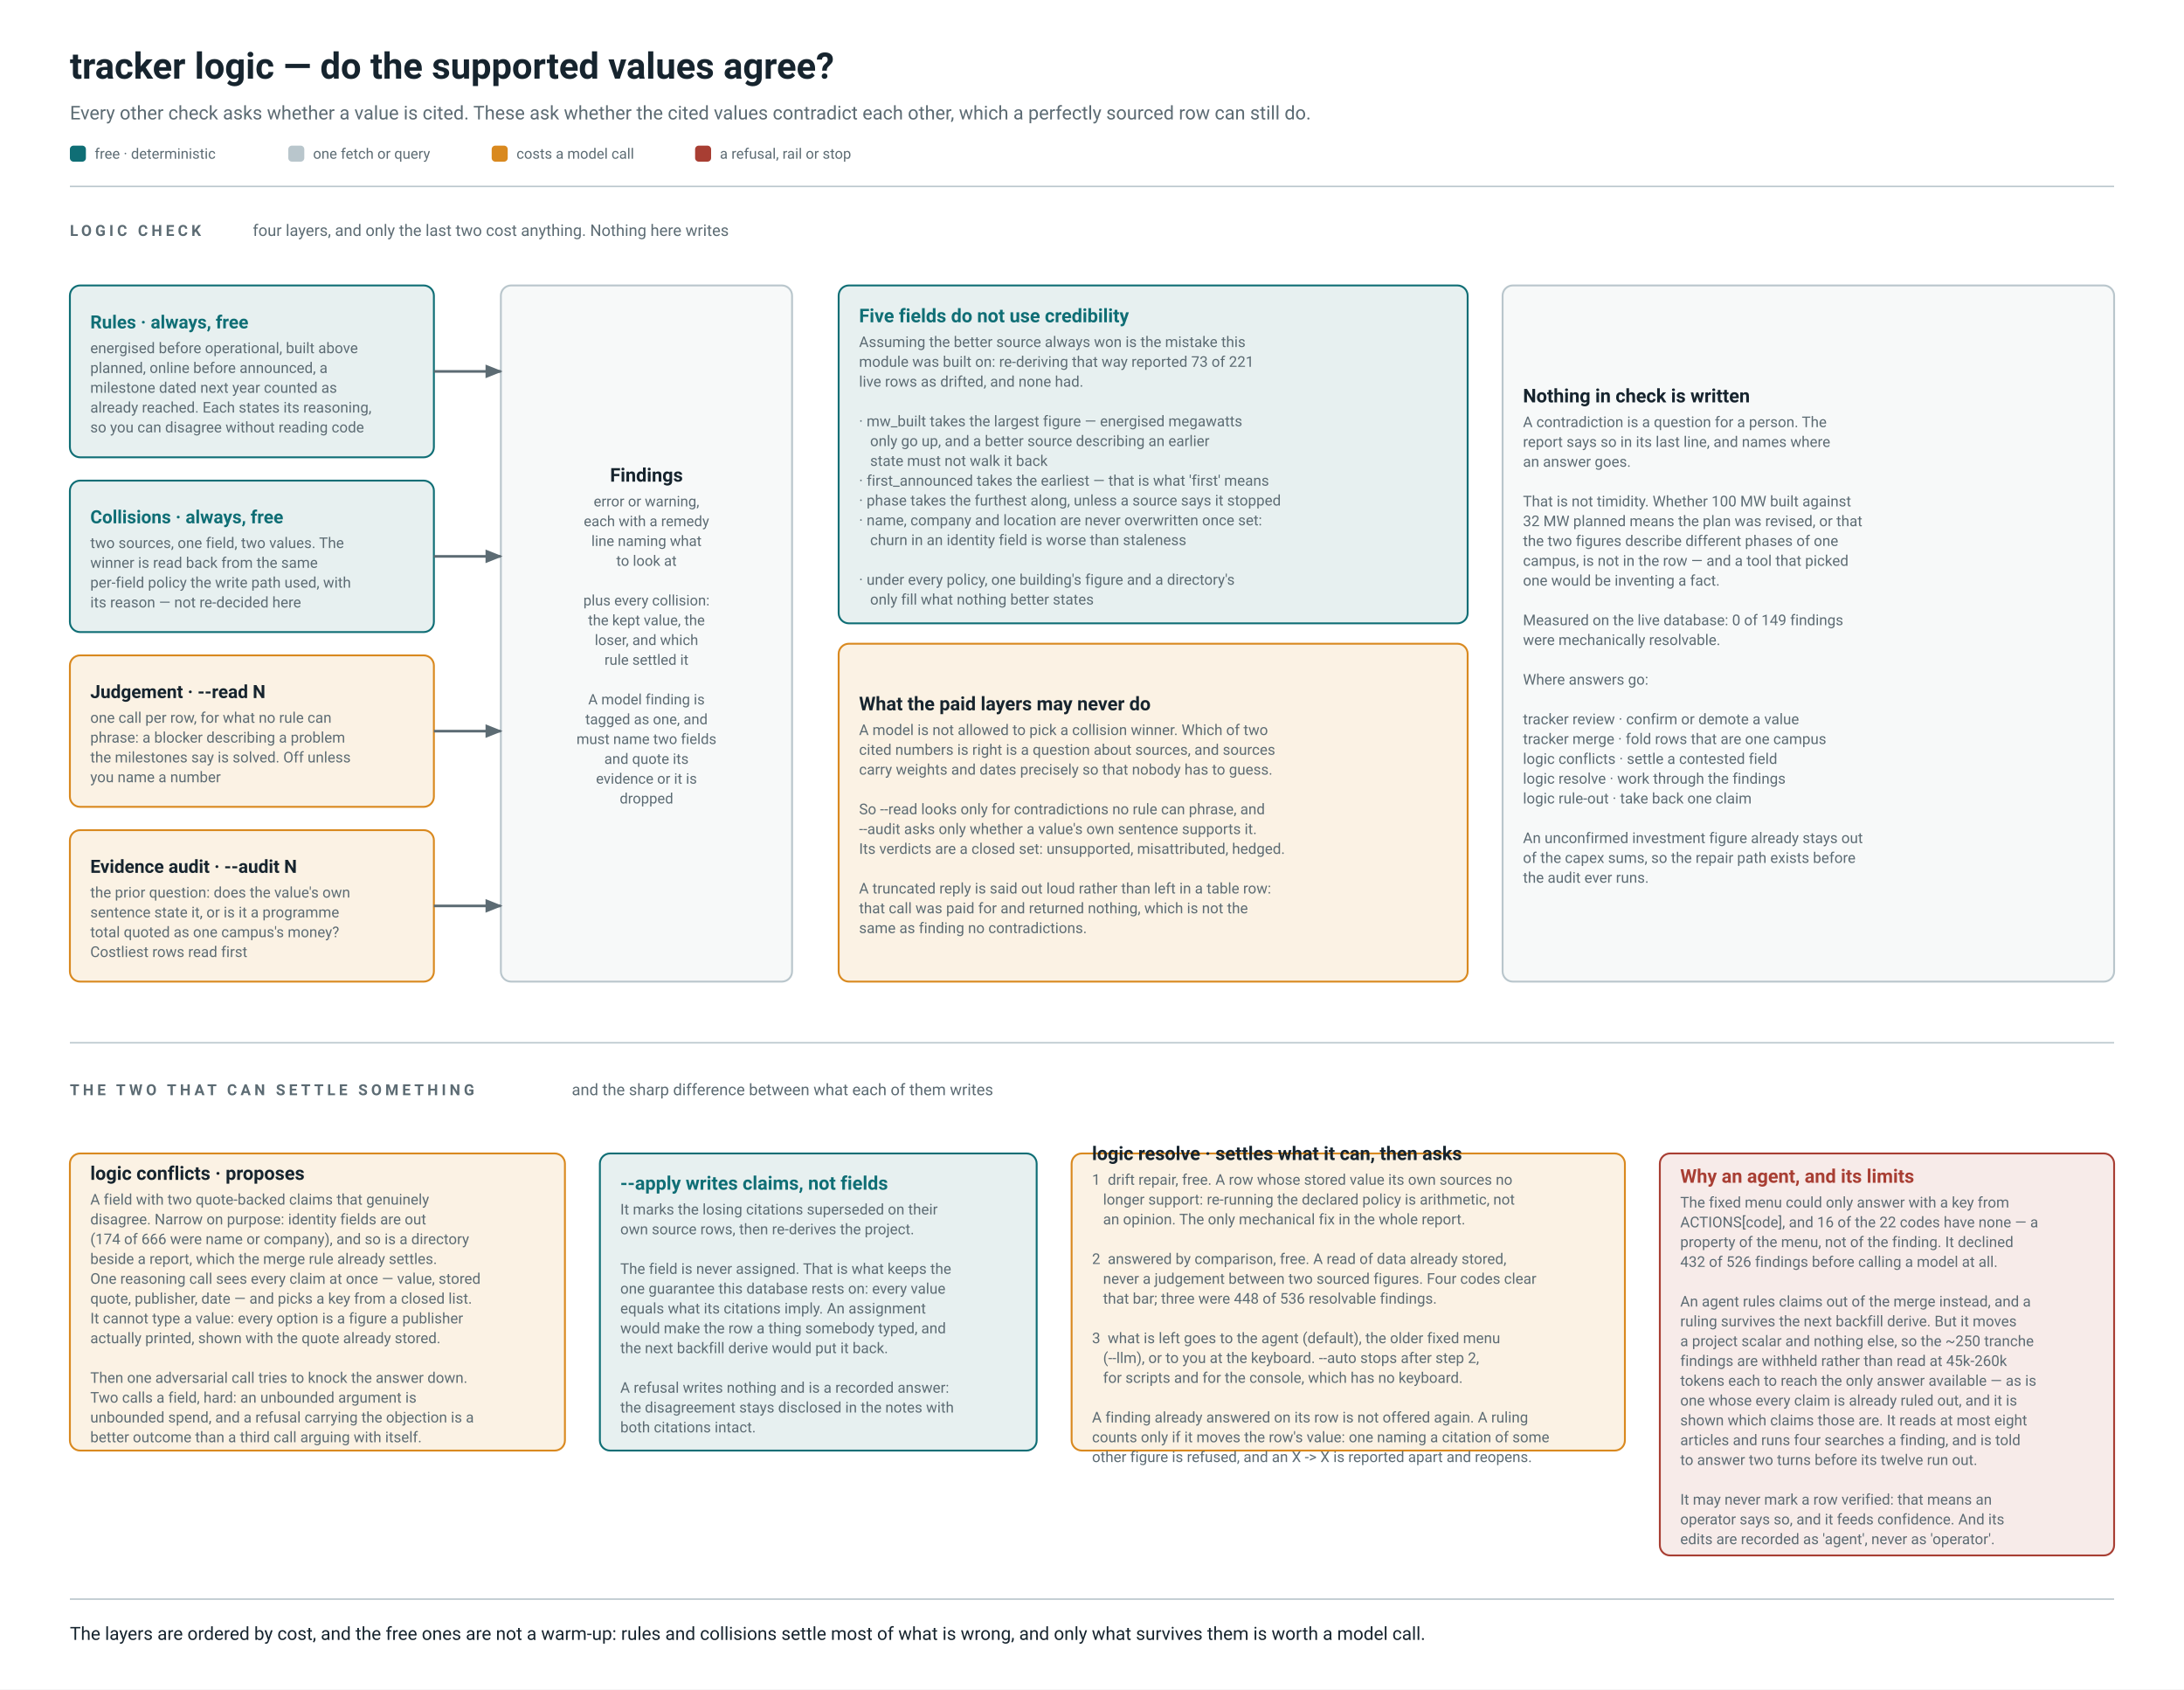
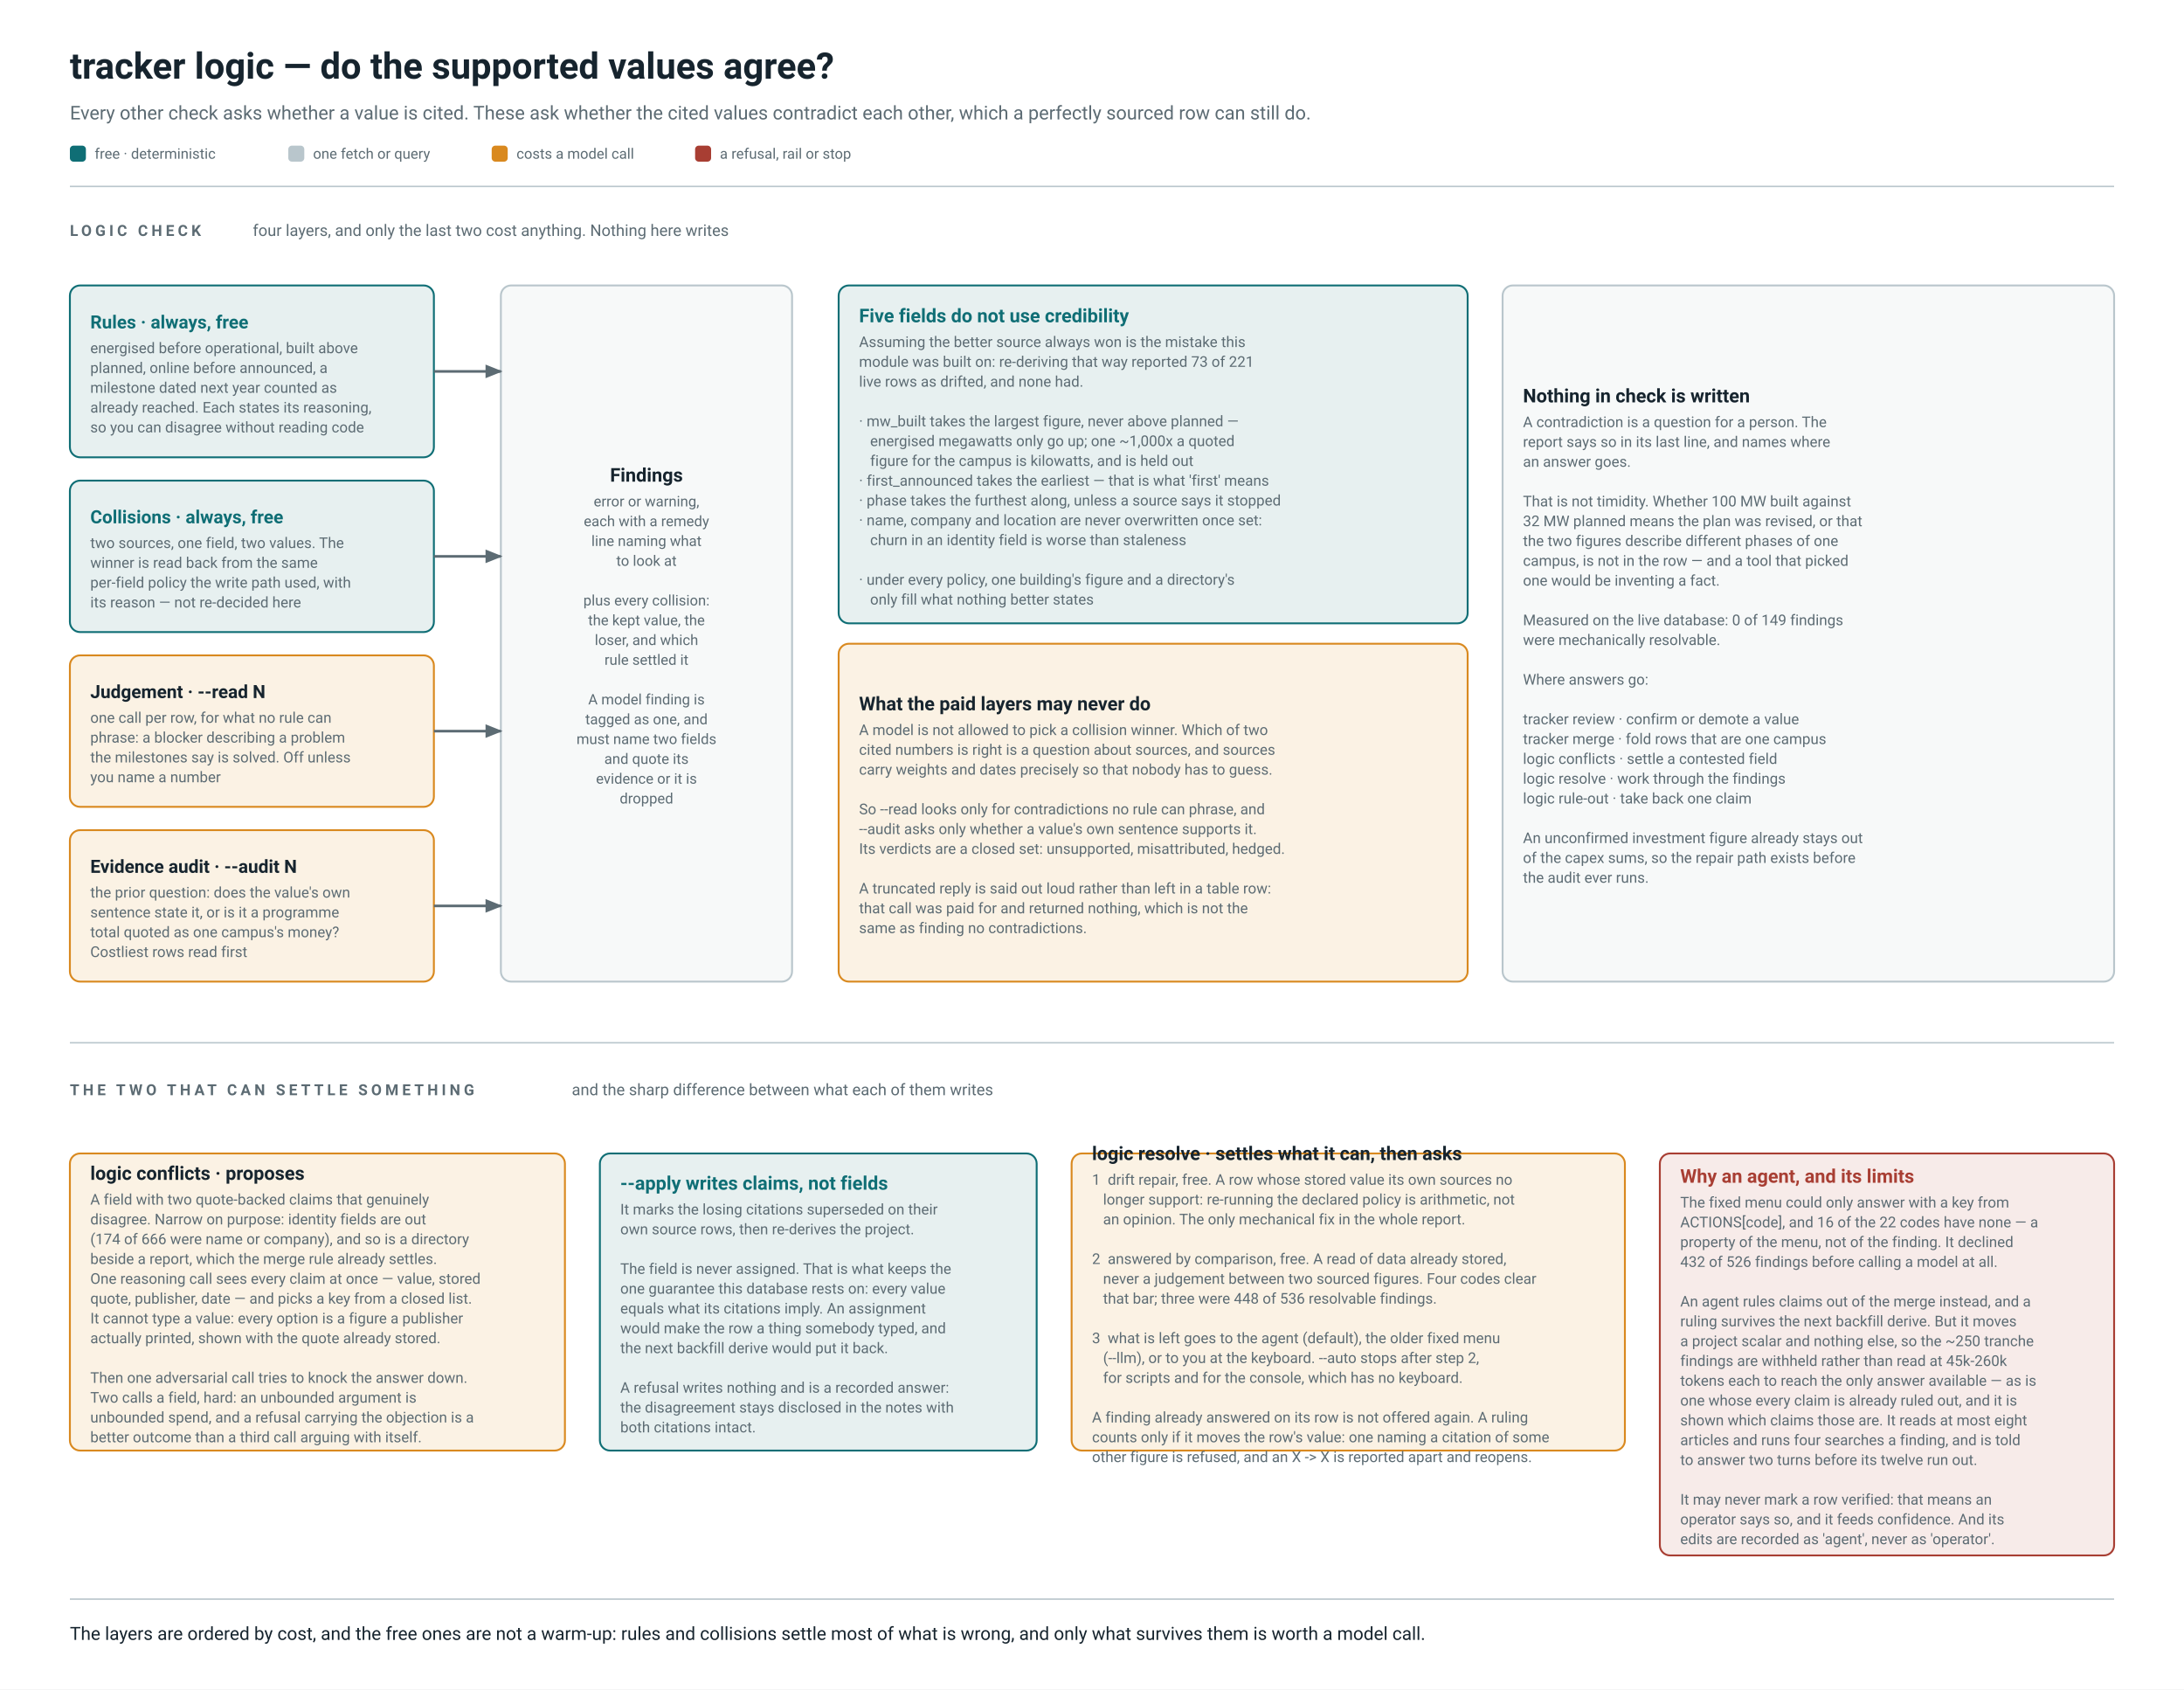
<svg xmlns="http://www.w3.org/2000/svg" width="1500" height="1160" viewBox="0 0 1500 1160" font-family="system-ui,-apple-system,'Segoe UI',Roboto,'Helvetica Neue','DejaVu Sans',Arial,sans-serif">
  <defs>
    <marker id="a5C6B73" viewBox="0 0 10 10" refX="9" refY="5" markerWidth="6.5" markerHeight="6.5" orient="auto-start-reverse">
      <path d="M 0 1 L 10 5 L 0 9 z" fill="#5C6B73" />
    </marker>
  </defs>
  <rect width="1500" height="1160" fill="#FFFFFF" />
  <g font-family="system-ui,-apple-system,'Segoe UI',Roboto,'Helvetica Neue','DejaVu Sans',Arial,sans-serif" xml:space="preserve">
    <text x="48.0" y="54.0" font-size="25" fill="#16242E" text-anchor="start" font-weight="700">tracker logic — do the supported values agree?</text>
    <text x="48.0" y="82.0" font-size="13" fill="#5C6B73" text-anchor="start">Every other check asks whether a value is cited. These ask whether the cited values contradict each other, which a perfectly sourced row can still do.</text>
    <rect x="48.0" y="100.0" width="11" height="11" rx="2.5" fill="#0F6E75" />
    <text x="65.0" y="109.0" font-size="10" fill="#5C6B73" text-anchor="start">free · deterministic</text>
    <rect x="198.0" y="100.0" width="11" height="11" rx="2.5" fill="#B9C6CC" />
    <text x="215.0" y="109.0" font-size="10" fill="#5C6B73" text-anchor="start">one fetch or query</text>
    <rect x="337.7" y="100.0" width="11" height="11" rx="2.5" fill="#D9891F" />
    <text x="354.7" y="109.0" font-size="10" fill="#5C6B73" text-anchor="start">costs a model call</text>
    <rect x="477.4" y="100.0" width="11" height="11" rx="2.5" fill="#A83E33" />
    <text x="494.4" y="109.0" font-size="10" fill="#5C6B73" text-anchor="start">a refusal, rail or stop</text>
    <line x1="48" y1="128" x2="1452" y2="128" stroke="#B9C6CC" stroke-width="1" />
    <text x="48.0" y="162.0" font-size="10.5" fill="#5C6B73" text-anchor="start" font-weight="700" letter-spacing="2.4">LOGIC CHECK</text>
    <text x="173.6" y="162.0" font-size="11" fill="#5C6B73" text-anchor="start">four layers, and only the last two cost anything. Nothing here writes</text>
    <rect x="48.0" y="196.0" width="250.0" height="118.0" rx="7" fill="#E7F0F0" stroke="#0F6E75" stroke-width="1.3" />
    <text x="62.0" y="225.5" font-size="12.5" fill="#0F6E75" text-anchor="left" font-weight="700">Rules · always, free</text>
    <text x="62.0" y="242.5" font-size="10.2" fill="#5C6B73" text-anchor="left">energised before operational, built above</text>
    <text x="62.0" y="256.1" font-size="10.2" fill="#5C6B73" text-anchor="left">planned, online before announced, a</text>
    <text x="62.0" y="269.7" font-size="10.2" fill="#5C6B73" text-anchor="left">milestone dated next year counted as</text>
    <text x="62.0" y="283.3" font-size="10.2" fill="#5C6B73" text-anchor="left">already reached. Each states its reasoning,</text>
    <text x="62.0" y="296.9" font-size="10.2" fill="#5C6B73" text-anchor="left">so you can disagree without reading code</text>
    <rect x="48.0" y="330.0" width="250.0" height="104.0" rx="7" fill="#E7F0F0" stroke="#0F6E75" stroke-width="1.3" />
    <text x="62.0" y="359.3" font-size="12.5" fill="#0F6E75" text-anchor="left" font-weight="700">Collisions · always, free</text>
    <text x="62.0" y="376.3" font-size="10.2" fill="#5C6B73" text-anchor="left">two sources, one field, two values. The</text>
    <text x="62.0" y="389.9" font-size="10.2" fill="#5C6B73" text-anchor="left">winner is read back from the same</text>
    <text x="62.0" y="403.5" font-size="10.2" fill="#5C6B73" text-anchor="left">per-field policy the write path used, with</text>
    <text x="62.0" y="417.1" font-size="10.2" fill="#5C6B73" text-anchor="left">its reason — not re-decided here</text>
    <rect x="48.0" y="450.0" width="250.0" height="104.0" rx="7" fill="#FBF2E4" stroke="#D9891F" stroke-width="1.3" />
    <text x="62.0" y="479.3" font-size="12.5" fill="#16242E" text-anchor="left" font-weight="700">Judgement · --read N</text>
    <text x="62.0" y="496.3" font-size="10.2" fill="#5C6B73" text-anchor="left">one call per row, for what no rule can</text>
    <text x="62.0" y="509.9" font-size="10.2" fill="#5C6B73" text-anchor="left">phrase: a blocker describing a problem</text>
    <text x="62.0" y="523.5" font-size="10.2" fill="#5C6B73" text-anchor="left">the milestones say is solved. Off unless</text>
    <text x="62.0" y="537.1" font-size="10.2" fill="#5C6B73" text-anchor="left">you name a number</text>
    <rect x="48.0" y="570.0" width="250.0" height="104.0" rx="7" fill="#FBF2E4" stroke="#D9891F" stroke-width="1.3" />
    <text x="62.0" y="599.3" font-size="12.5" fill="#16242E" text-anchor="left" font-weight="700">Evidence audit · --audit N</text>
    <text x="62.0" y="616.3" font-size="10.2" fill="#5C6B73" text-anchor="left">the prior question: does the value's own</text>
    <text x="62.0" y="629.9" font-size="10.2" fill="#5C6B73" text-anchor="left">sentence state it, or is it a programme</text>
    <text x="62.0" y="643.5" font-size="10.2" fill="#5C6B73" text-anchor="left">total quoted as one campus's money?</text>
    <text x="62.0" y="657.1" font-size="10.2" fill="#5C6B73" text-anchor="left">Costliest rows read first</text>
    <rect x="344.0" y="196.0" width="200.0" height="478.0" rx="7" fill="#F7F9F9" stroke="#B9C6CC" stroke-width="1.3" />
    <text x="444.0" y="330.7" font-size="13" fill="#16242E" text-anchor="middle" font-weight="700">Findings</text>
    <text x="444.0" y="347.7" font-size="10" fill="#5C6B73" text-anchor="middle">error or warning,</text>
    <text x="444.0" y="361.3" font-size="10" fill="#5C6B73" text-anchor="middle">each with a remedy</text>
    <text x="444.0" y="374.9" font-size="10" fill="#5C6B73" text-anchor="middle">line naming what</text>
    <text x="444.0" y="388.5" font-size="10" fill="#5C6B73" text-anchor="middle">to look at</text>
    <text x="444.0" y="402.1" font-size="10" fill="#5C6B73" text-anchor="middle" />
    <text x="444.0" y="415.7" font-size="10" fill="#5C6B73" text-anchor="middle">plus every collision:</text>
    <text x="444.0" y="429.3" font-size="10" fill="#5C6B73" text-anchor="middle">the kept value, the</text>
    <text x="444.0" y="442.9" font-size="10" fill="#5C6B73" text-anchor="middle">loser, and which</text>
    <text x="444.0" y="456.5" font-size="10" fill="#5C6B73" text-anchor="middle">rule settled it</text>
    <text x="444.0" y="470.1" font-size="10" fill="#5C6B73" text-anchor="middle" />
    <text x="444.0" y="483.7" font-size="10" fill="#5C6B73" text-anchor="middle">A model finding is</text>
    <text x="444.0" y="497.3" font-size="10" fill="#5C6B73" text-anchor="middle">tagged as one, and</text>
    <text x="444.0" y="510.9" font-size="10" fill="#5C6B73" text-anchor="middle">must name two fields</text>
    <text x="444.0" y="524.5" font-size="10" fill="#5C6B73" text-anchor="middle">and quote its</text>
    <text x="444.0" y="538.1" font-size="10" fill="#5C6B73" text-anchor="middle">evidence or it is</text>
    <text x="444.0" y="551.7" font-size="10" fill="#5C6B73" text-anchor="middle">dropped</text>
    <polyline points="298.0,255.0 344.0,255.0" fill="none" stroke="#5C6B73" stroke-width="1.8" stroke-linejoin="round" marker-end="url(#a5C6B73)" />
    <polyline points="298.0,382.0 344.0,382.0" fill="none" stroke="#5C6B73" stroke-width="1.8" stroke-linejoin="round" marker-end="url(#a5C6B73)" />
    <polyline points="298.0,502.0 344.0,502.0" fill="none" stroke="#5C6B73" stroke-width="1.8" stroke-linejoin="round" marker-end="url(#a5C6B73)" />
    <polyline points="298.0,622.0 344.0,622.0" fill="none" stroke="#5C6B73" stroke-width="1.8" stroke-linejoin="round" marker-end="url(#a5C6B73)" />
    <rect x="576.0" y="196.0" width="432.0" height="232.0" rx="7" fill="#E7F0F0" stroke="#0F6E75" stroke-width="1.3" />
    <text x="590.0" y="221.3" font-size="13" fill="#0F6E75" text-anchor="left" font-weight="700">Five fields do not use credibility</text>
    <text x="590.0" y="238.3" font-size="10.2" fill="#5C6B73" text-anchor="left">Assuming the better source always won is the mistake this</text>
    <text x="590.0" y="251.9" font-size="10.2" fill="#5C6B73" text-anchor="left">module was built on: re-deriving that way reported 73 of 221</text>
    <text x="590.0" y="265.5" font-size="10.2" fill="#5C6B73" text-anchor="left">live rows as drifted, and none had.</text>
    <text x="590.0" y="279.1" font-size="10.2" fill="#5C6B73" text-anchor="left" />
-     <text x="590.0" y="292.7" font-size="10.2" fill="#5C6B73" text-anchor="left">· mw_built takes the largest figure — energised megawatts</text>
-     <text x="590.0" y="306.3" font-size="10.2" fill="#5C6B73" text-anchor="left">   only go up, and a better source describing an earlier</text>
-     <text x="590.0" y="319.9" font-size="10.2" fill="#5C6B73" text-anchor="left">   state must not walk it back</text>
+     <text x="590.0" y="292.7" font-size="10.2" fill="#5C6B73" text-anchor="left">· mw_built takes the largest figure, never above planned —</text>
+     <text x="590.0" y="306.3" font-size="10.2" fill="#5C6B73" text-anchor="left">   energised megawatts only go up; one ~1,000x a quoted</text>
+     <text x="590.0" y="319.9" font-size="10.2" fill="#5C6B73" text-anchor="left">   figure for the campus is kilowatts, and is held out</text>
    <text x="590.0" y="333.5" font-size="10.2" fill="#5C6B73" text-anchor="left">· first_announced takes the earliest — that is what 'first' means</text>
    <text x="590.0" y="347.1" font-size="10.2" fill="#5C6B73" text-anchor="left">· phase takes the furthest along, unless a source says it stopped</text>
    <text x="590.0" y="360.7" font-size="10.2" fill="#5C6B73" text-anchor="left">· name, company and location are never overwritten once set:</text>
    <text x="590.0" y="374.3" font-size="10.2" fill="#5C6B73" text-anchor="left">   churn in an identity field is worse than staleness</text>
    <text x="590.0" y="387.9" font-size="10.2" fill="#5C6B73" text-anchor="left" />
    <text x="590.0" y="401.5" font-size="10.2" fill="#5C6B73" text-anchor="left">· under every policy, one building's figure and a directory's</text>
    <text x="590.0" y="415.1" font-size="10.2" fill="#5C6B73" text-anchor="left">   only fill what nothing better states</text>
    <rect x="576.0" y="442.0" width="432.0" height="232.0" rx="7" fill="#FBF2E4" stroke="#D9891F" stroke-width="1.3" />
    <text x="590.0" y="487.7" font-size="13" fill="#16242E" text-anchor="left" font-weight="700">What the paid layers may never do</text>
    <text x="590.0" y="504.7" font-size="10.2" fill="#5C6B73" text-anchor="left">A model is not allowed to pick a collision winner. Which of two</text>
    <text x="590.0" y="518.3" font-size="10.2" fill="#5C6B73" text-anchor="left">cited numbers is right is a question about sources, and sources</text>
    <text x="590.0" y="531.9" font-size="10.2" fill="#5C6B73" text-anchor="left">carry weights and dates precisely so that nobody has to guess.</text>
    <text x="590.0" y="545.5" font-size="10.2" fill="#5C6B73" text-anchor="left" />
    <text x="590.0" y="559.1" font-size="10.2" fill="#5C6B73" text-anchor="left">So --read looks only for contradictions no rule can phrase, and</text>
    <text x="590.0" y="572.7" font-size="10.2" fill="#5C6B73" text-anchor="left">--audit asks only whether a value's own sentence supports it.</text>
    <text x="590.0" y="586.3" font-size="10.2" fill="#5C6B73" text-anchor="left">Its verdicts are a closed set: unsupported, misattributed, hedged.</text>
    <text x="590.0" y="599.9" font-size="10.2" fill="#5C6B73" text-anchor="left" />
    <text x="590.0" y="613.5" font-size="10.2" fill="#5C6B73" text-anchor="left">A truncated reply is said out loud rather than left in a table row:</text>
    <text x="590.0" y="627.1" font-size="10.2" fill="#5C6B73" text-anchor="left">that call was paid for and returned nothing, which is not the</text>
    <text x="590.0" y="640.7" font-size="10.2" fill="#5C6B73" text-anchor="left">same as finding no contradictions.</text>
    <rect x="1032.0" y="196.0" width="420.0" height="478.0" rx="7" fill="#F7F9F9" stroke="#B9C6CC" stroke-width="1.3" />
    <text x="1046.0" y="276.3" font-size="13" fill="#16242E" text-anchor="left" font-weight="700">Nothing in check is written</text>
    <text x="1046.0" y="293.3" font-size="10.2" fill="#5C6B73" text-anchor="left">A contradiction is a question for a person. The</text>
    <text x="1046.0" y="306.9" font-size="10.2" fill="#5C6B73" text-anchor="left">report says so in its last line, and names where</text>
    <text x="1046.0" y="320.5" font-size="10.2" fill="#5C6B73" text-anchor="left">an answer goes.</text>
    <text x="1046.0" y="334.1" font-size="10.2" fill="#5C6B73" text-anchor="left" />
    <text x="1046.0" y="347.7" font-size="10.2" fill="#5C6B73" text-anchor="left">That is not timidity. Whether 100 MW built against</text>
    <text x="1046.0" y="361.3" font-size="10.2" fill="#5C6B73" text-anchor="left">32 MW planned means the plan was revised, or that</text>
    <text x="1046.0" y="374.9" font-size="10.2" fill="#5C6B73" text-anchor="left">the two figures describe different phases of one</text>
    <text x="1046.0" y="388.5" font-size="10.2" fill="#5C6B73" text-anchor="left">campus, is not in the row — and a tool that picked</text>
    <text x="1046.0" y="402.1" font-size="10.2" fill="#5C6B73" text-anchor="left">one would be inventing a fact.</text>
    <text x="1046.0" y="415.7" font-size="10.2" fill="#5C6B73" text-anchor="left" />
    <text x="1046.0" y="429.3" font-size="10.2" fill="#5C6B73" text-anchor="left">Measured on the live database: 0 of 149 findings</text>
    <text x="1046.0" y="442.9" font-size="10.2" fill="#5C6B73" text-anchor="left">were mechanically resolvable.</text>
    <text x="1046.0" y="456.5" font-size="10.2" fill="#5C6B73" text-anchor="left" />
    <text x="1046.0" y="470.1" font-size="10.2" fill="#5C6B73" text-anchor="left">Where answers go:</text>
    <text x="1046.0" y="483.7" font-size="10.2" fill="#5C6B73" text-anchor="left" />
    <text x="1046.0" y="497.3" font-size="10.2" fill="#5C6B73" text-anchor="left">tracker review · confirm or demote a value</text>
    <text x="1046.0" y="510.9" font-size="10.2" fill="#5C6B73" text-anchor="left">tracker merge · fold rows that are one campus</text>
    <text x="1046.0" y="524.5" font-size="10.2" fill="#5C6B73" text-anchor="left">logic conflicts · settle a contested field</text>
    <text x="1046.0" y="538.1" font-size="10.2" fill="#5C6B73" text-anchor="left">logic resolve · work through the findings</text>
    <text x="1046.0" y="551.7" font-size="10.2" fill="#5C6B73" text-anchor="left">logic rule-out · take back one claim</text>
    <text x="1046.0" y="565.3" font-size="10.2" fill="#5C6B73" text-anchor="left" />
    <text x="1046.0" y="578.9" font-size="10.2" fill="#5C6B73" text-anchor="left">An unconfirmed investment figure already stays out</text>
    <text x="1046.0" y="592.5" font-size="10.2" fill="#5C6B73" text-anchor="left">of the capex sums, so the repair path exists before</text>
    <text x="1046.0" y="606.1" font-size="10.2" fill="#5C6B73" text-anchor="left">the audit ever runs.</text>
    <line x1="48" y1="716" x2="1452" y2="716" stroke="#B9C6CC" stroke-width="1" />
    <text x="48.0" y="752.0" font-size="10.5" fill="#5C6B73" text-anchor="start" font-weight="700" letter-spacing="2.4">THE TWO THAT CAN SETTLE SOMETHING</text>
    <text x="392.7" y="752.0" font-size="11" fill="#5C6B73" text-anchor="start">and the sharp difference between what each of them writes</text>
    <rect x="48.0" y="792.0" width="340.0" height="204.0" rx="7" fill="#FBF2E4" stroke="#D9891F" stroke-width="1.3" />
    <text x="62.0" y="810.1" font-size="13" fill="#16242E" text-anchor="left" font-weight="700">logic conflicts · proposes</text>
    <text x="62.0" y="827.1" font-size="10.2" fill="#5C6B73" text-anchor="left">A field with two quote-backed claims that genuinely</text>
    <text x="62.0" y="840.7" font-size="10.2" fill="#5C6B73" text-anchor="left">disagree. Narrow on purpose: identity fields are out</text>
    <text x="62.0" y="854.3" font-size="10.2" fill="#5C6B73" text-anchor="left">(174 of 666 were name or company), and so is a directory</text>
    <text x="62.0" y="867.9" font-size="10.2" fill="#5C6B73" text-anchor="left">beside a report, which the merge rule already settles.</text>
    <text x="62.0" y="881.5" font-size="10.2" fill="#5C6B73" text-anchor="left">One reasoning call sees every claim at once — value, stored</text>
    <text x="62.0" y="895.1" font-size="10.2" fill="#5C6B73" text-anchor="left">quote, publisher, date — and picks a key from a closed list.</text>
    <text x="62.0" y="908.7" font-size="10.2" fill="#5C6B73" text-anchor="left">It cannot type a value: every option is a figure a publisher</text>
    <text x="62.0" y="922.3" font-size="10.2" fill="#5C6B73" text-anchor="left">actually printed, shown with the quote already stored.</text>
    <text x="62.0" y="935.9" font-size="10.2" fill="#5C6B73" text-anchor="left" />
    <text x="62.0" y="949.5" font-size="10.2" fill="#5C6B73" text-anchor="left">Then one adversarial call tries to knock the answer down.</text>
    <text x="62.0" y="963.1" font-size="10.2" fill="#5C6B73" text-anchor="left">Two calls a field, hard: an unbounded argument is</text>
    <text x="62.0" y="976.7" font-size="10.2" fill="#5C6B73" text-anchor="left">unbounded spend, and a refusal carrying the objection is a</text>
    <text x="62.0" y="990.3" font-size="10.2" fill="#5C6B73" text-anchor="left">better outcome than a third call arguing with itself.</text>
    <rect x="412.0" y="792.0" width="300.0" height="204.0" rx="7" fill="#E7F0F0" stroke="#0F6E75" stroke-width="1.3" />
    <text x="426.0" y="816.9" font-size="13" fill="#0F6E75" text-anchor="left" font-weight="700">--apply writes claims, not fields</text>
    <text x="426.0" y="833.9" font-size="10.2" fill="#5C6B73" text-anchor="left">It marks the losing citations superseded on their</text>
    <text x="426.0" y="847.5" font-size="10.2" fill="#5C6B73" text-anchor="left">own source rows, then re-derives the project.</text>
    <text x="426.0" y="861.1" font-size="10.2" fill="#5C6B73" text-anchor="left" />
    <text x="426.0" y="874.7" font-size="10.2" fill="#5C6B73" text-anchor="left">The field is never assigned. That is what keeps the</text>
    <text x="426.0" y="888.3" font-size="10.2" fill="#5C6B73" text-anchor="left">one guarantee this database rests on: every value</text>
    <text x="426.0" y="901.9" font-size="10.2" fill="#5C6B73" text-anchor="left">equals what its citations imply. An assignment</text>
    <text x="426.0" y="915.5" font-size="10.2" fill="#5C6B73" text-anchor="left">would make the row a thing somebody typed, and</text>
    <text x="426.0" y="929.1" font-size="10.2" fill="#5C6B73" text-anchor="left">the next backfill derive would put it back.</text>
    <text x="426.0" y="942.7" font-size="10.2" fill="#5C6B73" text-anchor="left" />
    <text x="426.0" y="956.3" font-size="10.2" fill="#5C6B73" text-anchor="left">A refusal writes nothing and is a recorded answer:</text>
    <text x="426.0" y="969.9" font-size="10.2" fill="#5C6B73" text-anchor="left">the disagreement stays disclosed in the notes with</text>
    <text x="426.0" y="983.5" font-size="10.2" fill="#5C6B73" text-anchor="left">both citations intact.</text>
    <rect x="736.0" y="792.0" width="380.0" height="204.0" rx="7" fill="#FBF2E4" stroke="#D9891F" stroke-width="1.3" />
    <text x="750.0" y="796.5" font-size="13" fill="#16242E" text-anchor="left" font-weight="700">logic resolve · settles what it can, then asks</text>
    <text x="750.0" y="813.5" font-size="10.2" fill="#5C6B73" text-anchor="left">1  drift repair, free. A row whose stored value its own sources no</text>
    <text x="750.0" y="827.1" font-size="10.2" fill="#5C6B73" text-anchor="left">   longer support: re-running the declared policy is arithmetic, not</text>
    <text x="750.0" y="840.7" font-size="10.2" fill="#5C6B73" text-anchor="left">   an opinion. The only mechanical fix in the whole report.</text>
    <text x="750.0" y="854.3" font-size="10.2" fill="#5C6B73" text-anchor="left" />
    <text x="750.0" y="867.9" font-size="10.2" fill="#5C6B73" text-anchor="left">2  answered by comparison, free. A read of data already stored,</text>
    <text x="750.0" y="881.5" font-size="10.2" fill="#5C6B73" text-anchor="left">   never a judgement between two sourced figures. Four codes clear</text>
    <text x="750.0" y="895.1" font-size="10.2" fill="#5C6B73" text-anchor="left">   that bar; three were 448 of 536 resolvable findings.</text>
    <text x="750.0" y="908.7" font-size="10.2" fill="#5C6B73" text-anchor="left" />
    <text x="750.0" y="922.3" font-size="10.2" fill="#5C6B73" text-anchor="left">3  what is left goes to the agent (default), the older fixed menu</text>
    <text x="750.0" y="935.9" font-size="10.2" fill="#5C6B73" text-anchor="left">   (--llm), or to you at the keyboard. --auto stops after step 2,</text>
    <text x="750.0" y="949.5" font-size="10.2" fill="#5C6B73" text-anchor="left">   for scripts and for the console, which has no keyboard.</text>
    <text x="750.0" y="963.1" font-size="10.2" fill="#5C6B73" text-anchor="left" />
    <text x="750.0" y="976.7" font-size="10.2" fill="#5C6B73" text-anchor="left">A finding already answered on its row is not offered again. A ruling</text>
    <text x="750.0" y="990.3" font-size="10.2" fill="#5C6B73" text-anchor="left">counts only if it moves the row's value: one naming a citation of some</text>
    <text x="750.0" y="1003.9" font-size="10.2" fill="#5C6B73" text-anchor="left">other figure is refused, and an X -&gt; X is reported apart and reopens.</text>
    <rect x="1140.0" y="792.0" width="312.0" height="276.0" rx="7" fill="#F7EBE9" stroke="#A83E33" stroke-width="1.3" />
    <text x="1154.0" y="812.1" font-size="13" fill="#A83E33" text-anchor="left" font-weight="700">Why an agent, and its limits</text>
    <text x="1154.0" y="829.1" font-size="10.2" fill="#5C6B73" text-anchor="left">The fixed menu could only answer with a key from</text>
    <text x="1154.0" y="842.7" font-size="10.2" fill="#5C6B73" text-anchor="left">ACTIONS[code], and 16 of the 22 codes have none — a</text>
    <text x="1154.0" y="856.3" font-size="10.2" fill="#5C6B73" text-anchor="left">property of the menu, not of the finding. It declined</text>
    <text x="1154.0" y="869.9" font-size="10.2" fill="#5C6B73" text-anchor="left">432 of 526 findings before calling a model at all.</text>
    <text x="1154.0" y="883.5" font-size="10.2" fill="#5C6B73" text-anchor="left" />
    <text x="1154.0" y="897.1" font-size="10.2" fill="#5C6B73" text-anchor="left">An agent rules claims out of the merge instead, and a</text>
    <text x="1154.0" y="910.7" font-size="10.2" fill="#5C6B73" text-anchor="left">ruling survives the next backfill derive. But it moves</text>
    <text x="1154.0" y="924.3" font-size="10.2" fill="#5C6B73" text-anchor="left">a project scalar and nothing else, so the ~250 tranche</text>
    <text x="1154.0" y="937.9" font-size="10.2" fill="#5C6B73" text-anchor="left">findings are withheld rather than read at 45k-260k</text>
    <text x="1154.0" y="951.5" font-size="10.2" fill="#5C6B73" text-anchor="left">tokens each to reach the only answer available — as is</text>
    <text x="1154.0" y="965.1" font-size="10.2" fill="#5C6B73" text-anchor="left">one whose every claim is already ruled out, and it is</text>
    <text x="1154.0" y="978.7" font-size="10.2" fill="#5C6B73" text-anchor="left">shown which claims those are. It reads at most eight</text>
    <text x="1154.0" y="992.3" font-size="10.2" fill="#5C6B73" text-anchor="left">articles and runs four searches a finding, and is told</text>
    <text x="1154.0" y="1005.9" font-size="10.2" fill="#5C6B73" text-anchor="left">to answer two turns before its twelve run out.</text>
    <text x="1154.0" y="1019.5" font-size="10.2" fill="#5C6B73" text-anchor="left" />
    <text x="1154.0" y="1033.1" font-size="10.2" fill="#5C6B73" text-anchor="left">It may never mark a row verified: that means an</text>
    <text x="1154.0" y="1046.7" font-size="10.2" fill="#5C6B73" text-anchor="left">operator says so, and it feeds confidence. And its</text>
    <text x="1154.0" y="1060.3" font-size="10.2" fill="#5C6B73" text-anchor="left">edits are recorded as 'agent', never as 'operator'.</text>
    <line x1="48" y1="1098" x2="1452" y2="1098" stroke="#B9C6CC" stroke-width="1" />
    <text x="48.0" y="1126.0" font-size="12.5" fill="#16242E" text-anchor="start">The layers are ordered by cost, and the free ones are not a warm-up: rules and collisions settle most of what is wrong, and only what survives them is worth a model call.</text>
  </g>
</svg>
